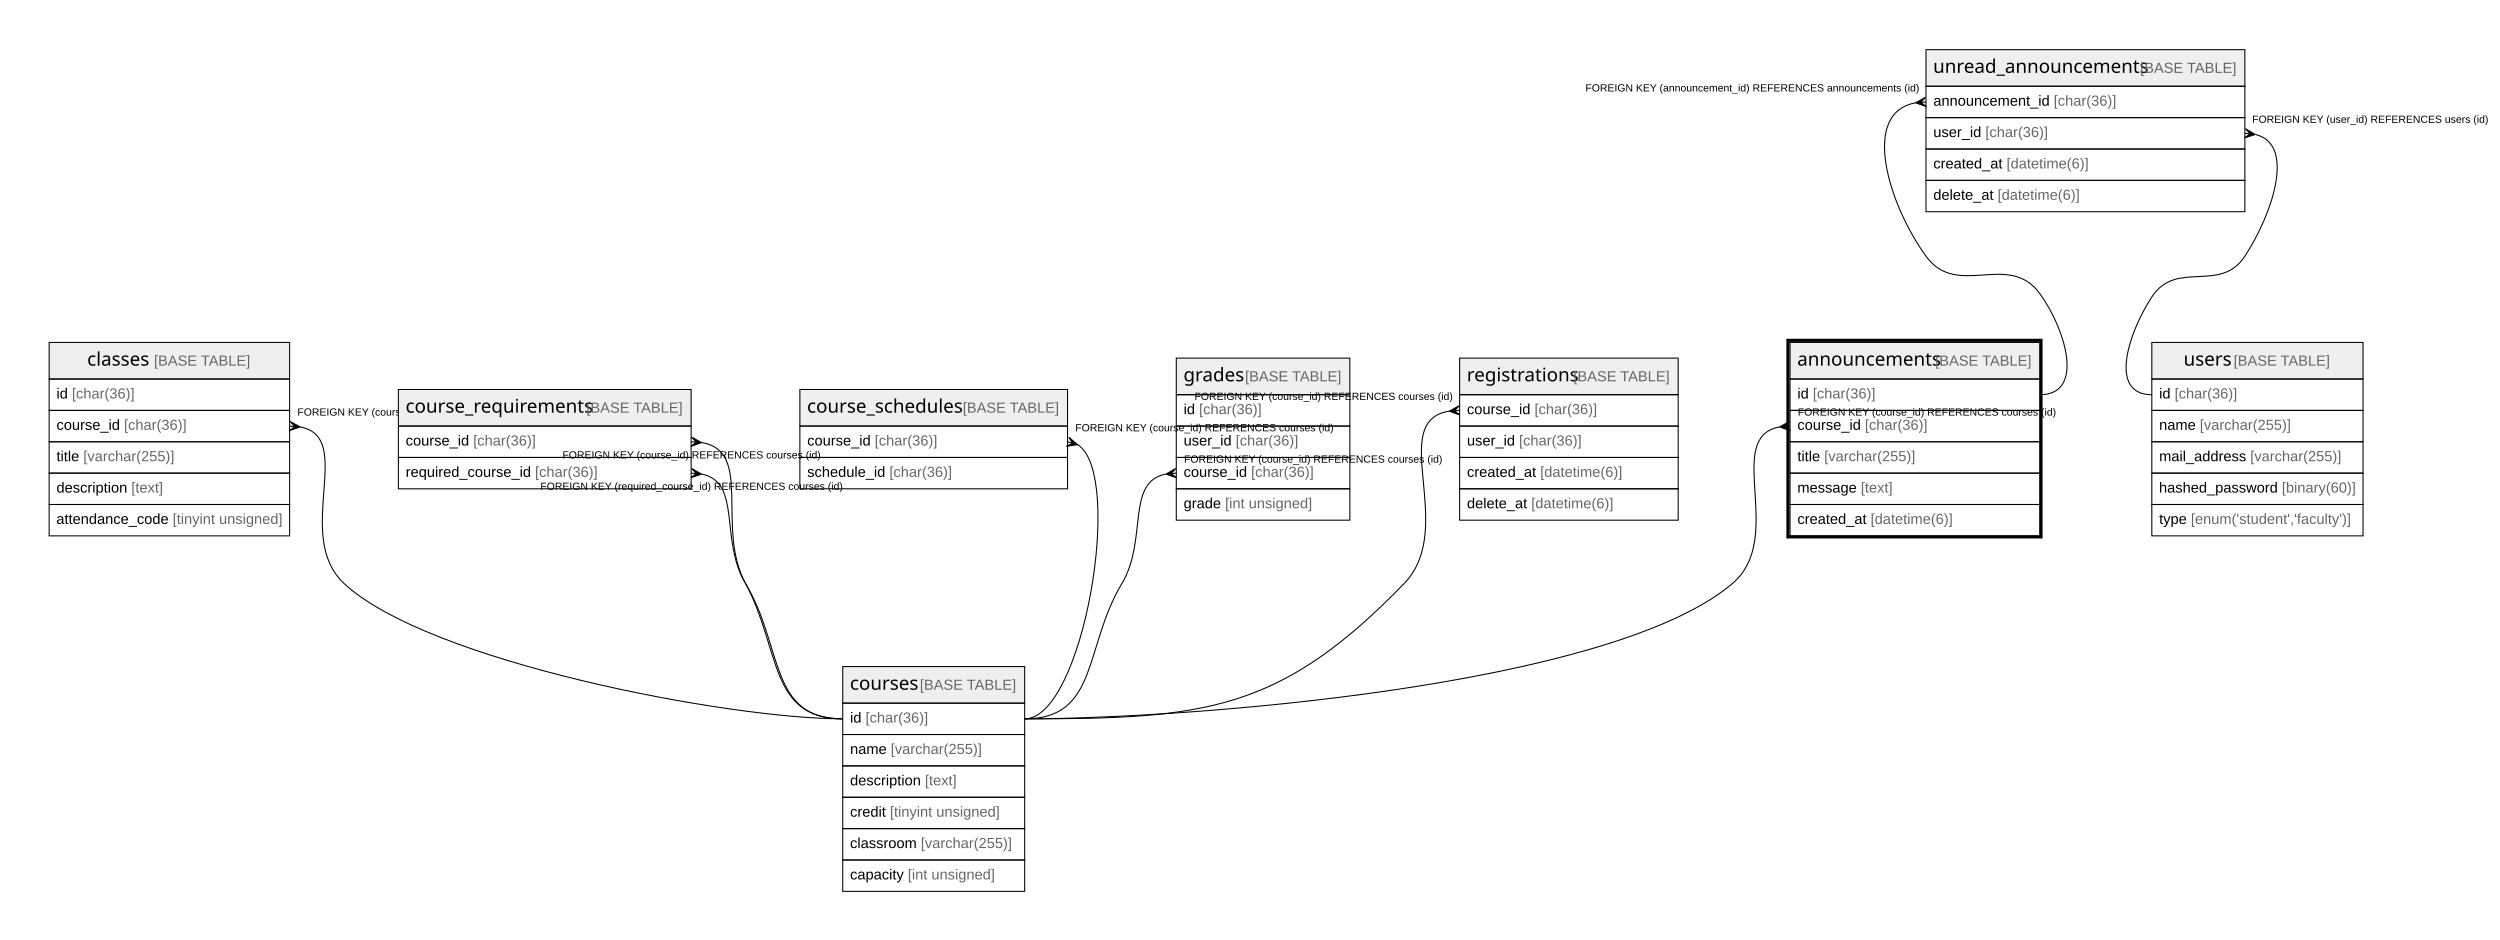
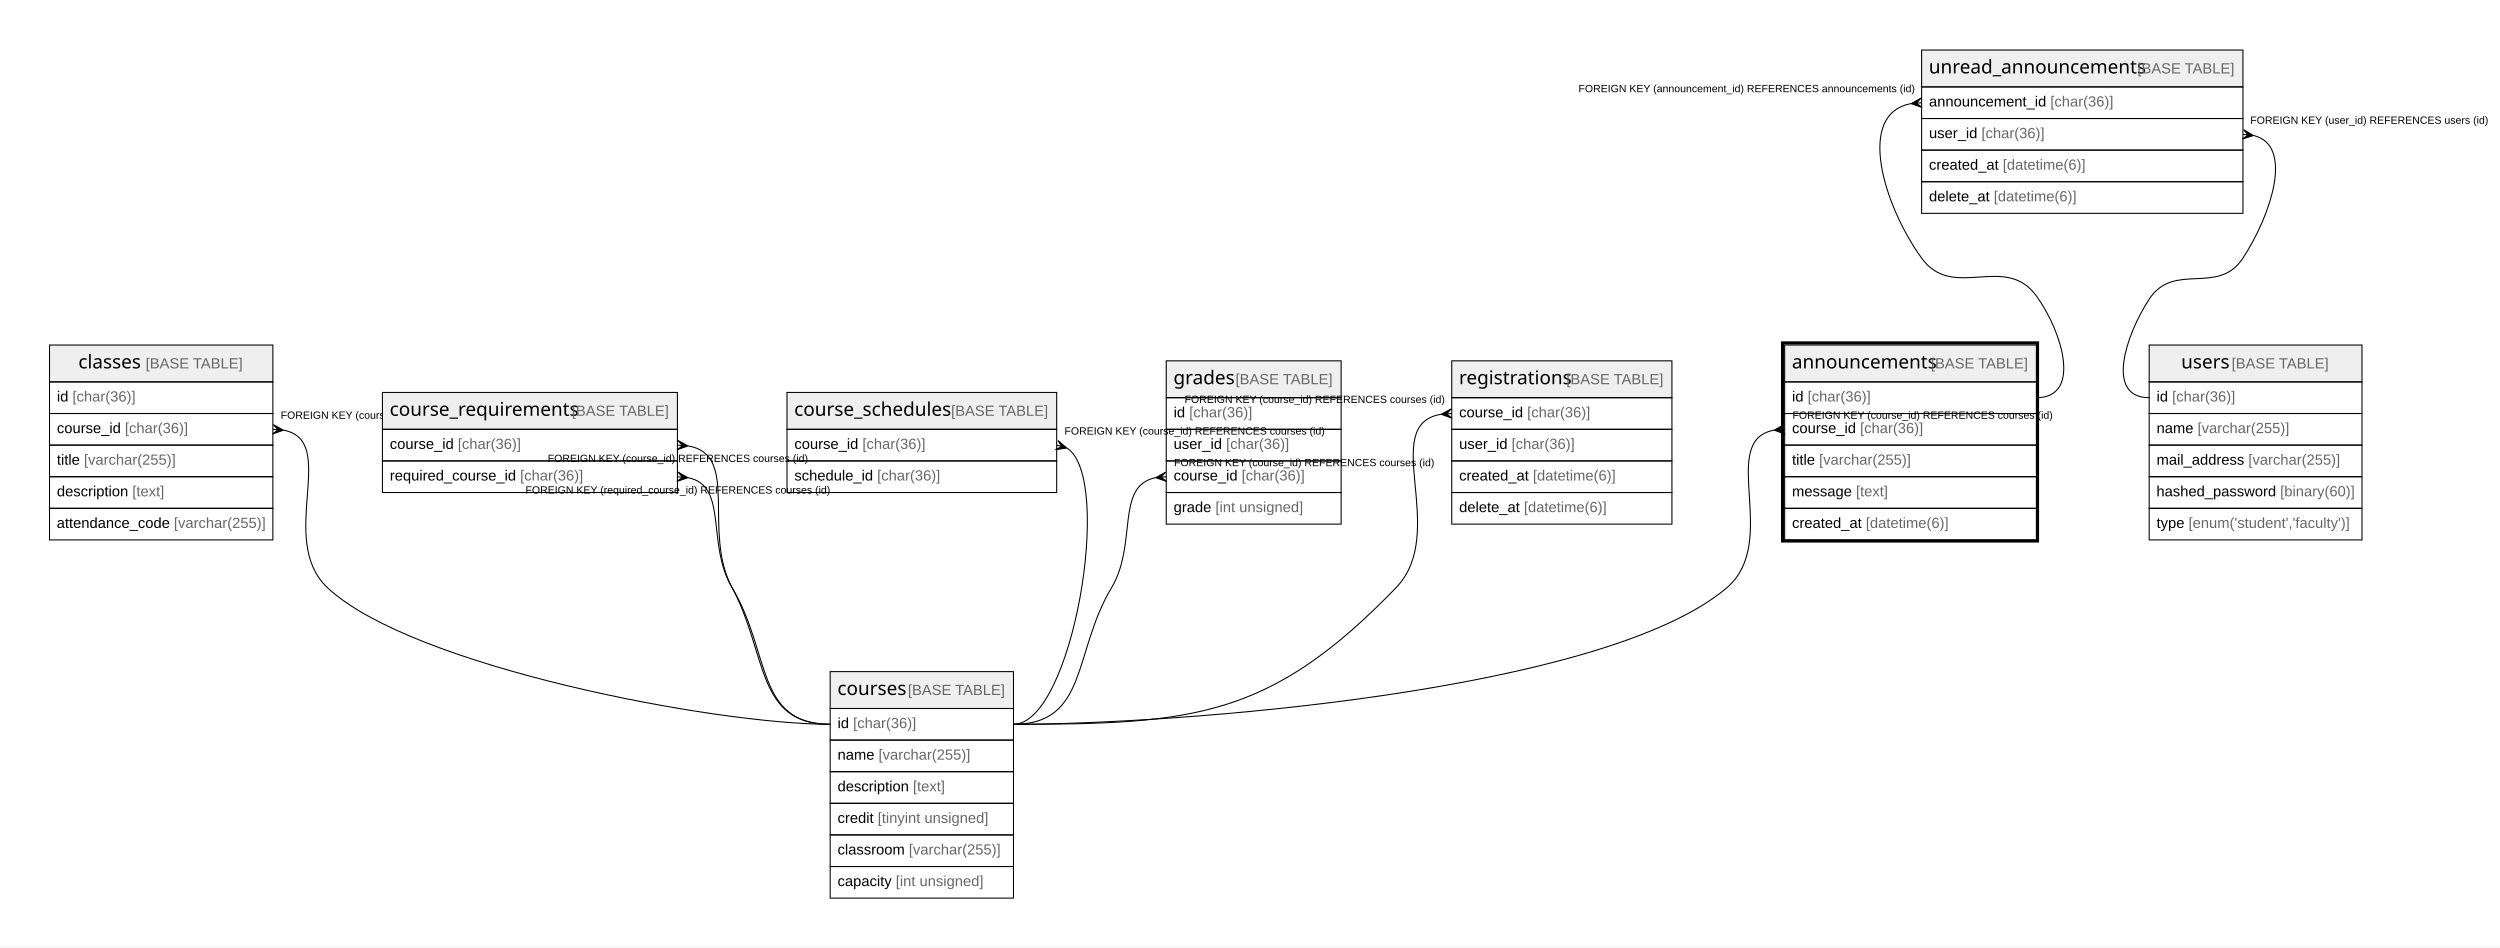
- <svg xmlns="http://www.w3.org/2000/svg" width="2391pt" height="899pt" viewBox="0.00 0.00 2391.00 899.00">
+ <svg xmlns="http://www.w3.org/2000/svg" width="2373pt" height="899pt" viewBox="0.00 0.00 2373.00 899.00">
  <g id="graph0" class="graph" transform="scale(1 1) rotate(0) translate(4 895)">
-     <polygon fill="#ffffff" stroke="transparent" points="-4,4 -4,-895 2387,-895 2387,4 -4,4" />
+     <polygon fill="#ffffff" stroke="transparent" points="-4,4 -4,-895 2369,-895 2369,4 -4,4" />
    <g id="node1" class="node">
-       <polygon fill="#efefef" stroke="transparent" points="1708,-532.5 1708,-567.5 1947,-567.5 1947,-532.5 1708,-532.5" />
-       <polygon fill="none" stroke="#000000" points="1708,-532.5 1708,-567.5 1947,-567.5 1947,-532.5 1708,-532.5" />
-       <text text-anchor="start" x="1714.848" y="-545.3" font-family="Arial Bold" font-size="18.00" fill="#000000">announcements</text>
-       <text text-anchor="start" x="1842.898" y="-545.3" font-family="Arial" font-size="14.00" fill="#000000"> </text>
-       <text text-anchor="start" x="1846.789" y="-545.3" font-family="Arial" font-size="14.00" fill="#666666">[BASE TABLE]</text>
-       <polygon fill="none" stroke="#000000" points="1708,-502.5 1708,-532.5 1947,-532.5 1947,-502.5 1708,-502.5" />
-       <text text-anchor="start" x="1715" y="-513.9" font-family="Arial" font-size="14.00" fill="#000000">id </text>
-       <text text-anchor="start" x="1729.78" y="-513.9" font-family="Arial" font-size="14.00" fill="#666666">[char(36)]</text>
-       <polygon fill="none" stroke="#000000" points="1708,-472.5 1708,-502.5 1947,-502.5 1947,-472.5 1708,-472.5" />
-       <text text-anchor="start" x="1715" y="-483.9" font-family="Arial" font-size="14.00" fill="#000000">course_id </text>
-       <text text-anchor="start" x="1779.571" y="-483.9" font-family="Arial" font-size="14.00" fill="#666666">[char(36)]</text>
-       <polygon fill="none" stroke="#000000" points="1708,-442.5 1708,-472.5 1947,-472.5 1947,-442.5 1708,-442.5" />
-       <text text-anchor="start" x="1715" y="-453.9" font-family="Arial" font-size="14.00" fill="#000000">title </text>
-       <text text-anchor="start" x="1740.668" y="-453.9" font-family="Arial" font-size="14.00" fill="#666666">[varchar(255)]</text>
-       <polygon fill="none" stroke="#000000" points="1708,-412.5 1708,-442.5 1947,-442.5 1947,-412.5 1708,-412.5" />
-       <text text-anchor="start" x="1715" y="-423.9" font-family="Arial" font-size="14.00" fill="#000000">message </text>
-       <text text-anchor="start" x="1775.682" y="-423.9" font-family="Arial" font-size="14.00" fill="#666666">[text]</text>
-       <polygon fill="none" stroke="#000000" points="1708,-382.5 1708,-412.5 1947,-412.5 1947,-382.5 1708,-382.5" />
-       <text text-anchor="start" x="1715" y="-393.9" font-family="Arial" font-size="14.00" fill="#000000">created_at </text>
-       <text text-anchor="start" x="1785.028" y="-393.9" font-family="Arial" font-size="14.00" fill="#666666">[datetime(6)]</text>
-       <polygon fill="none" stroke="#000000" stroke-width="3" points="1706,-381.5 1706,-569.5 1948,-569.5 1948,-381.5 1706,-381.5" />
+       <polygon fill="#efefef" stroke="transparent" points="1690,-532.5 1690,-567.5 1929,-567.5 1929,-532.5 1690,-532.5" />
+       <polygon fill="none" stroke="#000000" points="1690,-532.5 1690,-567.5 1929,-567.5 1929,-532.5 1690,-532.5" />
+       <text text-anchor="start" x="1696.848" y="-545.3" font-family="Arial Bold" font-size="18.00" fill="#000000">announcements</text>
+       <text text-anchor="start" x="1824.898" y="-545.3" font-family="Arial" font-size="14.00" fill="#000000"> </text>
+       <text text-anchor="start" x="1828.789" y="-545.3" font-family="Arial" font-size="14.00" fill="#666666">[BASE TABLE]</text>
+       <polygon fill="none" stroke="#000000" points="1690,-502.5 1690,-532.5 1929,-532.5 1929,-502.5 1690,-502.5" />
+       <text text-anchor="start" x="1697" y="-513.9" font-family="Arial" font-size="14.00" fill="#000000">id </text>
+       <text text-anchor="start" x="1711.78" y="-513.9" font-family="Arial" font-size="14.00" fill="#666666">[char(36)]</text>
+       <polygon fill="none" stroke="#000000" points="1690,-472.5 1690,-502.5 1929,-502.5 1929,-472.5 1690,-472.5" />
+       <text text-anchor="start" x="1697" y="-483.9" font-family="Arial" font-size="14.00" fill="#000000">course_id </text>
+       <text text-anchor="start" x="1761.571" y="-483.9" font-family="Arial" font-size="14.00" fill="#666666">[char(36)]</text>
+       <polygon fill="none" stroke="#000000" points="1690,-442.5 1690,-472.5 1929,-472.5 1929,-442.5 1690,-442.5" />
+       <text text-anchor="start" x="1697" y="-453.9" font-family="Arial" font-size="14.00" fill="#000000">title </text>
+       <text text-anchor="start" x="1722.668" y="-453.9" font-family="Arial" font-size="14.00" fill="#666666">[varchar(255)]</text>
+       <polygon fill="none" stroke="#000000" points="1690,-412.5 1690,-442.5 1929,-442.5 1929,-412.5 1690,-412.5" />
+       <text text-anchor="start" x="1697" y="-423.9" font-family="Arial" font-size="14.00" fill="#000000">message </text>
+       <text text-anchor="start" x="1757.682" y="-423.9" font-family="Arial" font-size="14.00" fill="#666666">[text]</text>
+       <polygon fill="none" stroke="#000000" points="1690,-382.5 1690,-412.5 1929,-412.5 1929,-382.5 1690,-382.5" />
+       <text text-anchor="start" x="1697" y="-393.9" font-family="Arial" font-size="14.00" fill="#000000">created_at </text>
+       <text text-anchor="start" x="1767.028" y="-393.9" font-family="Arial" font-size="14.00" fill="#666666">[datetime(6)]</text>
+       <polygon fill="none" stroke="#000000" stroke-width="3" points="1688,-381.5 1688,-569.5 1930,-569.5 1930,-381.5 1688,-381.5" />
    </g>
    <g id="node4" class="node">
-       <polygon fill="#efefef" stroke="transparent" points="802,-222.5 802,-257.5 976,-257.5 976,-222.5 802,-222.5" />
-       <polygon fill="none" stroke="#000000" points="802,-222.5 802,-257.5 976,-257.5 976,-222.5 802,-222.5" />
-       <text text-anchor="start" x="808.868" y="-235.3" font-family="Arial Bold" font-size="18.00" fill="#000000">courses</text>
-       <text text-anchor="start" x="871.879" y="-235.3" font-family="Arial" font-size="14.00" fill="#000000"> </text>
-       <text text-anchor="start" x="875.769" y="-235.3" font-family="Arial" font-size="14.00" fill="#666666">[BASE TABLE]</text>
-       <polygon fill="none" stroke="#000000" points="802,-192.5 802,-222.5 976,-222.5 976,-192.5 802,-192.5" />
-       <text text-anchor="start" x="809" y="-203.9" font-family="Arial" font-size="14.00" fill="#000000">id </text>
-       <text text-anchor="start" x="823.78" y="-203.9" font-family="Arial" font-size="14.00" fill="#666666">[char(36)]</text>
-       <polygon fill="none" stroke="#000000" points="802,-162.5 802,-192.5 976,-192.5 976,-162.5 802,-162.5" />
-       <text text-anchor="start" x="809" y="-173.9" font-family="Arial" font-size="14.00" fill="#000000">name </text>
-       <text text-anchor="start" x="847.899" y="-173.9" font-family="Arial" font-size="14.00" fill="#666666">[varchar(255)]</text>
-       <polygon fill="none" stroke="#000000" points="802,-132.5 802,-162.5 976,-162.5 976,-132.5 802,-132.5" />
-       <text text-anchor="start" x="809" y="-143.9" font-family="Arial" font-size="14.00" fill="#000000">description </text>
-       <text text-anchor="start" x="880.568" y="-143.9" font-family="Arial" font-size="14.00" fill="#666666">[text]</text>
-       <polygon fill="none" stroke="#000000" points="802,-102.5 802,-132.5 976,-132.5 976,-102.5 802,-102.5" />
-       <text text-anchor="start" x="809" y="-113.9" font-family="Arial" font-size="14.00" fill="#000000">credit </text>
-       <text text-anchor="start" x="847.114" y="-113.9" font-family="Arial" font-size="14.00" fill="#666666">[tinyint unsigned]</text>
-       <polygon fill="none" stroke="#000000" points="802,-72.5 802,-102.5 976,-102.5 976,-72.5 802,-72.5" />
-       <text text-anchor="start" x="809" y="-83.9" font-family="Arial" font-size="14.00" fill="#000000">classroom </text>
-       <text text-anchor="start" x="876.666" y="-83.9" font-family="Arial" font-size="14.00" fill="#666666">[varchar(255)]</text>
-       <polygon fill="none" stroke="#000000" points="802,-42.5 802,-72.5 976,-72.5 976,-42.5 802,-42.5" />
-       <text text-anchor="start" x="809" y="-53.9" font-family="Arial" font-size="14.00" fill="#000000">capacity </text>
-       <text text-anchor="start" x="864.236" y="-53.9" font-family="Arial" font-size="14.00" fill="#666666">[int unsigned]</text>
+       <polygon fill="#efefef" stroke="transparent" points="784,-222.5 784,-257.5 958,-257.5 958,-222.5 784,-222.5" />
+       <polygon fill="none" stroke="#000000" points="784,-222.5 784,-257.5 958,-257.5 958,-222.5 784,-222.5" />
+       <text text-anchor="start" x="790.868" y="-235.3" font-family="Arial Bold" font-size="18.00" fill="#000000">courses</text>
+       <text text-anchor="start" x="853.879" y="-235.3" font-family="Arial" font-size="14.00" fill="#000000"> </text>
+       <text text-anchor="start" x="857.769" y="-235.3" font-family="Arial" font-size="14.00" fill="#666666">[BASE TABLE]</text>
+       <polygon fill="none" stroke="#000000" points="784,-192.5 784,-222.5 958,-222.5 958,-192.5 784,-192.5" />
+       <text text-anchor="start" x="791" y="-203.9" font-family="Arial" font-size="14.00" fill="#000000">id </text>
+       <text text-anchor="start" x="805.78" y="-203.9" font-family="Arial" font-size="14.00" fill="#666666">[char(36)]</text>
+       <polygon fill="none" stroke="#000000" points="784,-162.5 784,-192.5 958,-192.5 958,-162.5 784,-162.5" />
+       <text text-anchor="start" x="791" y="-173.9" font-family="Arial" font-size="14.00" fill="#000000">name </text>
+       <text text-anchor="start" x="829.899" y="-173.9" font-family="Arial" font-size="14.00" fill="#666666">[varchar(255)]</text>
+       <polygon fill="none" stroke="#000000" points="784,-132.5 784,-162.5 958,-162.5 958,-132.5 784,-132.5" />
+       <text text-anchor="start" x="791" y="-143.9" font-family="Arial" font-size="14.00" fill="#000000">description </text>
+       <text text-anchor="start" x="862.568" y="-143.9" font-family="Arial" font-size="14.00" fill="#666666">[text]</text>
+       <polygon fill="none" stroke="#000000" points="784,-102.5 784,-132.5 958,-132.5 958,-102.5 784,-102.5" />
+       <text text-anchor="start" x="791" y="-113.9" font-family="Arial" font-size="14.00" fill="#000000">credit </text>
+       <text text-anchor="start" x="829.114" y="-113.9" font-family="Arial" font-size="14.00" fill="#666666">[tinyint unsigned]</text>
+       <polygon fill="none" stroke="#000000" points="784,-72.5 784,-102.5 958,-102.5 958,-72.5 784,-72.5" />
+       <text text-anchor="start" x="791" y="-83.9" font-family="Arial" font-size="14.00" fill="#000000">classroom </text>
+       <text text-anchor="start" x="858.666" y="-83.9" font-family="Arial" font-size="14.00" fill="#666666">[varchar(255)]</text>
+       <polygon fill="none" stroke="#000000" points="784,-42.5 784,-72.5 958,-72.5 958,-42.5 784,-42.5" />
+       <text text-anchor="start" x="791" y="-53.9" font-family="Arial" font-size="14.00" fill="#000000">capacity </text>
+       <text text-anchor="start" x="846.236" y="-53.9" font-family="Arial" font-size="14.00" fill="#666666">[int unsigned]</text>
    </g>
    <g id="edge3" class="edge">
-       <path fill="none" stroke="#000000" d="M1697.876,-486.653C1643.87,-476.655 1704.391,-380.702 1653,-337 1536.314,-237.773 1129.172,-207.5 976,-207.5" />
-       <polygon fill="#000000" stroke="#000000" points="1698.035,-486.666 1707.625,-491.984 1703.017,-487.083 1708,-487.5 1708,-487.5 1708,-487.5 1703.017,-487.083 1708.375,-483.016 1698.035,-486.666 1698.035,-486.666" />
-       <text text-anchor="start" x="1715.386" y="-497.5" font-family="Arial" font-size="10.00" fill="#000000">FOREIGN KEY (course_id) REFERENCES courses (id)</text>
+       <path fill="none" stroke="#000000" d="M1679.876,-486.653C1625.87,-476.655 1686.391,-380.702 1635,-337 1518.314,-237.773 1111.172,-207.5 958,-207.5" />
+       <polygon fill="#000000" stroke="#000000" points="1680.035,-486.666 1689.625,-491.984 1685.017,-487.083 1690,-487.5 1690,-487.5 1690,-487.5 1685.017,-487.083 1690.375,-483.016 1680.035,-486.666 1680.035,-486.666" />
+       <text text-anchor="start" x="1697.386" y="-497.5" font-family="Arial" font-size="10.00" fill="#000000">FOREIGN KEY (course_id) REFERENCES courses (id)</text>
    </g>
    <g id="node2" class="node">
-       <polygon fill="#efefef" stroke="transparent" points="1838,-812.5 1838,-847.5 2143,-847.5 2143,-812.5 1838,-812.5" />
-       <polygon fill="none" stroke="#000000" points="1838,-812.5 1838,-847.5 2143,-847.5 2143,-812.5 1838,-812.5" />
-       <text text-anchor="start" x="1844.833" y="-825.3" font-family="Arial Bold" font-size="18.00" fill="#000000">unread_announcements</text>
-       <text text-anchor="start" x="2038.913" y="-825.3" font-family="Arial" font-size="14.00" fill="#000000"> </text>
-       <text text-anchor="start" x="2042.803" y="-825.3" font-family="Arial" font-size="14.00" fill="#666666">[BASE TABLE]</text>
-       <polygon fill="none" stroke="#000000" points="1838,-782.5 1838,-812.5 2143,-812.5 2143,-782.5 1838,-782.5" />
-       <text text-anchor="start" x="1845" y="-793.9" font-family="Arial" font-size="14.00" fill="#000000">announcement_id </text>
-       <text text-anchor="start" x="1960.157" y="-793.9" font-family="Arial" font-size="14.00" fill="#666666">[char(36)]</text>
-       <polygon fill="none" stroke="#000000" points="1838,-752.5 1838,-782.5 2143,-782.5 2143,-752.5 1838,-752.5" />
-       <text text-anchor="start" x="1845" y="-763.9" font-family="Arial" font-size="14.00" fill="#000000">user_id </text>
-       <text text-anchor="start" x="1894.788" y="-763.9" font-family="Arial" font-size="14.00" fill="#666666">[char(36)]</text>
-       <polygon fill="none" stroke="#000000" points="1838,-722.5 1838,-752.5 2143,-752.5 2143,-722.5 1838,-722.5" />
-       <text text-anchor="start" x="1845" y="-733.9" font-family="Arial" font-size="14.00" fill="#000000">created_at </text>
-       <text text-anchor="start" x="1915.028" y="-733.9" font-family="Arial" font-size="14.00" fill="#666666">[datetime(6)]</text>
-       <polygon fill="none" stroke="#000000" points="1838,-692.5 1838,-722.5 2143,-722.5 2143,-692.5 1838,-692.5" />
-       <text text-anchor="start" x="1845" y="-703.9" font-family="Arial" font-size="14.00" fill="#000000">delete_at </text>
-       <text text-anchor="start" x="1906.474" y="-703.9" font-family="Arial" font-size="14.00" fill="#666666">[datetime(6)]</text>
+       <polygon fill="#efefef" stroke="transparent" points="1820,-812.5 1820,-847.5 2125,-847.5 2125,-812.5 1820,-812.5" />
+       <polygon fill="none" stroke="#000000" points="1820,-812.5 1820,-847.5 2125,-847.5 2125,-812.5 1820,-812.5" />
+       <text text-anchor="start" x="1826.833" y="-825.3" font-family="Arial Bold" font-size="18.00" fill="#000000">unread_announcements</text>
+       <text text-anchor="start" x="2020.913" y="-825.3" font-family="Arial" font-size="14.00" fill="#000000"> </text>
+       <text text-anchor="start" x="2024.803" y="-825.3" font-family="Arial" font-size="14.00" fill="#666666">[BASE TABLE]</text>
+       <polygon fill="none" stroke="#000000" points="1820,-782.5 1820,-812.5 2125,-812.5 2125,-782.5 1820,-782.5" />
+       <text text-anchor="start" x="1827" y="-793.9" font-family="Arial" font-size="14.00" fill="#000000">announcement_id </text>
+       <text text-anchor="start" x="1942.157" y="-793.9" font-family="Arial" font-size="14.00" fill="#666666">[char(36)]</text>
+       <polygon fill="none" stroke="#000000" points="1820,-752.5 1820,-782.5 2125,-782.5 2125,-752.5 1820,-752.5" />
+       <text text-anchor="start" x="1827" y="-763.9" font-family="Arial" font-size="14.00" fill="#000000">user_id </text>
+       <text text-anchor="start" x="1876.788" y="-763.9" font-family="Arial" font-size="14.00" fill="#666666">[char(36)]</text>
+       <polygon fill="none" stroke="#000000" points="1820,-722.5 1820,-752.5 2125,-752.5 2125,-722.5 1820,-722.5" />
+       <text text-anchor="start" x="1827" y="-733.9" font-family="Arial" font-size="14.00" fill="#000000">created_at </text>
+       <text text-anchor="start" x="1897.028" y="-733.9" font-family="Arial" font-size="14.00" fill="#666666">[datetime(6)]</text>
+       <polygon fill="none" stroke="#000000" points="1820,-692.5 1820,-722.5 2125,-722.5 2125,-692.5 1820,-692.5" />
+       <text text-anchor="start" x="1827" y="-703.9" font-family="Arial" font-size="14.00" fill="#000000">delete_at </text>
+       <text text-anchor="start" x="1888.474" y="-703.9" font-family="Arial" font-size="14.00" fill="#666666">[datetime(6)]</text>
    </g>
    <g id="edge1" class="edge">
-       <path fill="none" stroke="#000000" d="M1827.738,-796.616C1775.556,-786.942 1801.771,-700.119 1838,-650 1867.888,-608.653 1917.112,-655.347 1947,-614 1972.126,-579.241 1989.889,-517.5 1947,-517.5" />
-       <polygon fill="#000000" stroke="#000000" points="1828.037,-796.642 1837.614,-801.983 1833.018,-797.071 1838,-797.5 1838,-797.5 1838,-797.5 1833.018,-797.071 1838.386,-793.017 1828.037,-796.642 1828.037,-796.642" />
-       <text text-anchor="start" x="1512.253" y="-807.5" font-family="Arial" font-size="10.00" fill="#000000">FOREIGN KEY (announcement_id) REFERENCES announcements (id)</text>
+       <path fill="none" stroke="#000000" d="M1809.738,-796.616C1757.556,-786.942 1783.771,-700.119 1820,-650 1849.888,-608.653 1899.112,-655.347 1929,-614 1954.126,-579.241 1971.889,-517.5 1929,-517.5" />
+       <polygon fill="#000000" stroke="#000000" points="1810.037,-796.642 1819.614,-801.983 1815.018,-797.071 1820,-797.5 1820,-797.5 1820,-797.5 1815.018,-797.071 1820.386,-793.017 1810.037,-796.642 1810.037,-796.642" />
+       <text text-anchor="start" x="1494.253" y="-807.5" font-family="Arial" font-size="10.00" fill="#000000">FOREIGN KEY (announcement_id) REFERENCES announcements (id)</text>
    </g>
    <g id="node3" class="node">
-       <polygon fill="#efefef" stroke="transparent" points="2054,-532.5 2054,-567.5 2256,-567.5 2256,-532.5 2054,-532.5" />
-       <polygon fill="none" stroke="#000000" points="2054,-532.5 2054,-567.5 2256,-567.5 2256,-532.5 2054,-532.5" />
-       <text text-anchor="start" x="2084.371" y="-545.3" font-family="Arial Bold" font-size="18.00" fill="#000000">users</text>
-       <text text-anchor="start" x="2128.375" y="-545.3" font-family="Arial" font-size="14.00" fill="#000000"> </text>
-       <text text-anchor="start" x="2132.266" y="-545.3" font-family="Arial" font-size="14.00" fill="#666666">[BASE TABLE]</text>
-       <polygon fill="none" stroke="#000000" points="2054,-502.5 2054,-532.5 2256,-532.5 2256,-502.5 2054,-502.5" />
-       <text text-anchor="start" x="2061" y="-513.9" font-family="Arial" font-size="14.00" fill="#000000">id </text>
-       <text text-anchor="start" x="2075.78" y="-513.9" font-family="Arial" font-size="14.00" fill="#666666">[char(36)]</text>
-       <polygon fill="none" stroke="#000000" points="2054,-472.5 2054,-502.5 2256,-502.5 2256,-472.5 2054,-472.5" />
-       <text text-anchor="start" x="2061" y="-483.9" font-family="Arial" font-size="14.00" fill="#000000">name </text>
-       <text text-anchor="start" x="2099.899" y="-483.9" font-family="Arial" font-size="14.00" fill="#666666">[varchar(255)]</text>
-       <polygon fill="none" stroke="#000000" points="2054,-442.5 2054,-472.5 2256,-472.5 2256,-442.5 2054,-442.5" />
-       <text text-anchor="start" x="2061" y="-453.9" font-family="Arial" font-size="14.00" fill="#000000">mail_address </text>
-       <text text-anchor="start" x="2148.121" y="-453.9" font-family="Arial" font-size="14.00" fill="#666666">[varchar(255)]</text>
-       <polygon fill="none" stroke="#000000" points="2054,-412.5 2054,-442.5 2256,-442.5 2256,-412.5 2054,-412.5" />
-       <text text-anchor="start" x="2060.867" y="-423.9" font-family="Arial" font-size="14.00" fill="#000000">hashed_password </text>
-       <text text-anchor="start" x="2178.351" y="-423.9" font-family="Arial" font-size="14.00" fill="#666666">[binary(60)]</text>
-       <polygon fill="none" stroke="#000000" points="2054,-382.5 2054,-412.5 2256,-412.5 2256,-382.5 2054,-382.5" />
-       <text text-anchor="start" x="2061" y="-393.9" font-family="Arial" font-size="14.00" fill="#000000">type </text>
-       <text text-anchor="start" x="2091.346" y="-393.9" font-family="Arial" font-size="14.00" fill="#666666">[enum('student','faculty')]</text>
+       <polygon fill="#efefef" stroke="transparent" points="2036,-532.5 2036,-567.5 2238,-567.5 2238,-532.5 2036,-532.5" />
+       <polygon fill="none" stroke="#000000" points="2036,-532.5 2036,-567.5 2238,-567.5 2238,-532.5 2036,-532.5" />
+       <text text-anchor="start" x="2066.371" y="-545.3" font-family="Arial Bold" font-size="18.00" fill="#000000">users</text>
+       <text text-anchor="start" x="2110.375" y="-545.3" font-family="Arial" font-size="14.00" fill="#000000"> </text>
+       <text text-anchor="start" x="2114.266" y="-545.3" font-family="Arial" font-size="14.00" fill="#666666">[BASE TABLE]</text>
+       <polygon fill="none" stroke="#000000" points="2036,-502.5 2036,-532.5 2238,-532.5 2238,-502.5 2036,-502.5" />
+       <text text-anchor="start" x="2043" y="-513.9" font-family="Arial" font-size="14.00" fill="#000000">id </text>
+       <text text-anchor="start" x="2057.78" y="-513.9" font-family="Arial" font-size="14.00" fill="#666666">[char(36)]</text>
+       <polygon fill="none" stroke="#000000" points="2036,-472.5 2036,-502.5 2238,-502.5 2238,-472.5 2036,-472.5" />
+       <text text-anchor="start" x="2043" y="-483.9" font-family="Arial" font-size="14.00" fill="#000000">name </text>
+       <text text-anchor="start" x="2081.899" y="-483.9" font-family="Arial" font-size="14.00" fill="#666666">[varchar(255)]</text>
+       <polygon fill="none" stroke="#000000" points="2036,-442.5 2036,-472.5 2238,-472.5 2238,-442.5 2036,-442.5" />
+       <text text-anchor="start" x="2043" y="-453.9" font-family="Arial" font-size="14.00" fill="#000000">mail_address </text>
+       <text text-anchor="start" x="2130.121" y="-453.9" font-family="Arial" font-size="14.00" fill="#666666">[varchar(255)]</text>
+       <polygon fill="none" stroke="#000000" points="2036,-412.5 2036,-442.5 2238,-442.5 2238,-412.5 2036,-412.5" />
+       <text text-anchor="start" x="2042.867" y="-423.9" font-family="Arial" font-size="14.00" fill="#000000">hashed_password </text>
+       <text text-anchor="start" x="2160.351" y="-423.9" font-family="Arial" font-size="14.00" fill="#666666">[binary(60)]</text>
+       <polygon fill="none" stroke="#000000" points="2036,-382.5 2036,-412.5 2238,-412.5 2238,-382.5 2036,-382.5" />
+       <text text-anchor="start" x="2043" y="-393.9" font-family="Arial" font-size="14.00" fill="#000000">type </text>
+       <text text-anchor="start" x="2073.346" y="-393.9" font-family="Arial" font-size="14.00" fill="#666666">[enum('student','faculty')]</text>
    </g>
    <g id="edge2" class="edge">
-       <path fill="none" stroke="#000000" d="M2153.403,-766.323C2191.684,-756.713 2169.45,-690.469 2143,-650 2119.372,-613.85 2077.628,-647.15 2054,-611 2031.265,-576.215 2012.444,-517.5 2054,-517.5" />
-       <polygon fill="#000000" stroke="#000000" points="2152.937,-766.376 2142.494,-763.029 2147.968,-766.938 2143,-767.5 2143,-767.5 2143,-767.5 2147.968,-766.938 2143.506,-771.971 2152.937,-766.376 2152.937,-766.376" />
-       <text text-anchor="start" x="2149.945" y="-777.5" font-family="Arial" font-size="10.00" fill="#000000">FOREIGN KEY (user_id) REFERENCES users (id)</text>
+       <path fill="none" stroke="#000000" d="M2135.403,-766.323C2173.684,-756.713 2151.45,-690.469 2125,-650 2101.372,-613.85 2059.628,-647.15 2036,-611 2013.265,-576.215 1994.444,-517.5 2036,-517.5" />
+       <polygon fill="#000000" stroke="#000000" points="2134.937,-766.376 2124.494,-763.029 2129.968,-766.938 2125,-767.5 2125,-767.5 2125,-767.5 2129.968,-766.938 2125.506,-771.971 2134.937,-766.376 2134.937,-766.376" />
+       <text text-anchor="start" x="2131.945" y="-777.5" font-family="Arial" font-size="10.00" fill="#000000">FOREIGN KEY (user_id) REFERENCES users (id)</text>
    </g>
    <g id="node5" class="node">
-       <polygon fill="#efefef" stroke="transparent" points="43,-532.5 43,-567.5 273,-567.5 273,-532.5 43,-532.5" />
-       <polygon fill="none" stroke="#000000" points="43,-532.5 43,-567.5 273,-567.5 273,-532.5 43,-532.5" />
-       <text text-anchor="start" x="79.37" y="-545.3" font-family="Arial Bold" font-size="18.00" fill="#000000">classes</text>
-       <text text-anchor="start" x="139.376" y="-545.3" font-family="Arial" font-size="14.00" fill="#000000"> </text>
-       <text text-anchor="start" x="143.267" y="-545.3" font-family="Arial" font-size="14.00" fill="#666666">[BASE TABLE]</text>
-       <polygon fill="none" stroke="#000000" points="43,-502.5 43,-532.5 273,-532.5 273,-502.5 43,-502.5" />
+       <polygon fill="#efefef" stroke="transparent" points="43,-532.5 43,-567.5 255,-567.5 255,-532.5 43,-532.5" />
+       <polygon fill="none" stroke="#000000" points="43,-532.5 43,-567.5 255,-567.5 255,-532.5 43,-532.5" />
+       <text text-anchor="start" x="70.37" y="-545.3" font-family="Arial Bold" font-size="18.00" fill="#000000">classes</text>
+       <text text-anchor="start" x="130.376" y="-545.3" font-family="Arial" font-size="14.00" fill="#000000"> </text>
+       <text text-anchor="start" x="134.267" y="-545.3" font-family="Arial" font-size="14.00" fill="#666666">[BASE TABLE]</text>
+       <polygon fill="none" stroke="#000000" points="43,-502.5 43,-532.5 255,-532.5 255,-502.5 43,-502.5" />
      <text text-anchor="start" x="50" y="-513.9" font-family="Arial" font-size="14.00" fill="#000000">id </text>
      <text text-anchor="start" x="64.78" y="-513.9" font-family="Arial" font-size="14.00" fill="#666666">[char(36)]</text>
-       <polygon fill="none" stroke="#000000" points="43,-472.5 43,-502.5 273,-502.5 273,-472.5 43,-472.5" />
+       <polygon fill="none" stroke="#000000" points="43,-472.5 43,-502.5 255,-502.5 255,-472.5 43,-472.5" />
      <text text-anchor="start" x="50" y="-483.9" font-family="Arial" font-size="14.00" fill="#000000">course_id </text>
      <text text-anchor="start" x="114.571" y="-483.9" font-family="Arial" font-size="14.00" fill="#666666">[char(36)]</text>
-       <polygon fill="none" stroke="#000000" points="43,-442.5 43,-472.5 273,-472.5 273,-442.5 43,-442.5" />
+       <polygon fill="none" stroke="#000000" points="43,-442.5 43,-472.5 255,-472.5 255,-442.5 43,-442.5" />
      <text text-anchor="start" x="50" y="-453.9" font-family="Arial" font-size="14.00" fill="#000000">title </text>
      <text text-anchor="start" x="75.668" y="-453.9" font-family="Arial" font-size="14.00" fill="#666666">[varchar(255)]</text>
-       <polygon fill="none" stroke="#000000" points="43,-412.5 43,-442.5 273,-442.5 273,-412.5 43,-412.5" />
+       <polygon fill="none" stroke="#000000" points="43,-412.5 43,-442.5 255,-442.5 255,-412.5 43,-412.5" />
      <text text-anchor="start" x="50" y="-423.9" font-family="Arial" font-size="14.00" fill="#000000">description </text>
      <text text-anchor="start" x="121.568" y="-423.9" font-family="Arial" font-size="14.00" fill="#666666">[text]</text>
-       <polygon fill="none" stroke="#000000" points="43,-382.5 43,-412.5 273,-412.5 273,-382.5 43,-382.5" />
-       <text text-anchor="start" x="49.843" y="-393.9" font-family="Arial" font-size="14.00" fill="#000000">attendance_code </text>
-       <text text-anchor="start" x="161.123" y="-393.9" font-family="Arial" font-size="14.00" fill="#666666">[tinyint unsigned]</text>
+       <polygon fill="none" stroke="#000000" points="43,-382.5 43,-412.5 255,-412.5 255,-382.5 43,-382.5" />
+       <text text-anchor="start" x="49.8" y="-393.9" font-family="Arial" font-size="14.00" fill="#000000">attendance_code </text>
+       <text text-anchor="start" x="161.081" y="-393.9" font-family="Arial" font-size="14.00" fill="#666666">[varchar(255)]</text>
    </g>
    <g id="edge4" class="edge">
-       <path fill="none" stroke="#000000" d="M283.056,-486.67C336.676,-476.873 276.023,-382.774 325,-337 405.246,-262.002 692.163,-207.5 802,-207.5" />
-       <polygon fill="#000000" stroke="#000000" points="282.966,-486.678 272.63,-483.015 277.983,-487.089 273,-487.5 273,-487.5 273,-487.5 277.983,-487.089 273.37,-491.985 282.966,-486.678 282.966,-486.678" />
-       <text text-anchor="start" x="280.386" y="-497.5" font-family="Arial" font-size="10.00" fill="#000000">FOREIGN KEY (course_id) REFERENCES courses (id)</text>
+       <path fill="none" stroke="#000000" d="M265.056,-486.67C318.676,-476.873 258.023,-382.774 307,-337 387.246,-262.002 674.163,-207.5 784,-207.5" />
+       <polygon fill="#000000" stroke="#000000" points="264.966,-486.678 254.63,-483.015 259.983,-487.089 255,-487.5 255,-487.5 255,-487.5 259.983,-487.089 255.37,-491.985 264.966,-486.678 264.966,-486.678" />
+       <text text-anchor="start" x="262.386" y="-497.5" font-family="Arial" font-size="10.00" fill="#000000">FOREIGN KEY (course_id) REFERENCES courses (id)</text>
    </g>
    <g id="node6" class="node">
-       <polygon fill="#efefef" stroke="transparent" points="377,-487.5 377,-522.5 657,-522.5 657,-487.5 377,-487.5" />
-       <polygon fill="none" stroke="#000000" points="377,-487.5 377,-522.5 657,-522.5 657,-487.5 377,-487.5" />
-       <text text-anchor="start" x="383.86" y="-500.3" font-family="Arial Bold" font-size="18.00" fill="#000000">course_requirements</text>
-       <text text-anchor="start" x="552.887" y="-500.3" font-family="Arial" font-size="14.00" fill="#000000"> </text>
-       <text text-anchor="start" x="556.777" y="-500.3" font-family="Arial" font-size="14.00" fill="#666666">[BASE TABLE]</text>
-       <polygon fill="none" stroke="#000000" points="377,-457.5 377,-487.5 657,-487.5 657,-457.5 377,-457.5" />
-       <text text-anchor="start" x="384" y="-468.9" font-family="Arial" font-size="14.00" fill="#000000">course_id </text>
-       <text text-anchor="start" x="448.571" y="-468.9" font-family="Arial" font-size="14.00" fill="#666666">[char(36)]</text>
-       <polygon fill="none" stroke="#000000" points="377,-427.5 377,-457.5 657,-457.5 657,-427.5 377,-427.5" />
-       <text text-anchor="start" x="384" y="-438.9" font-family="Arial" font-size="14.00" fill="#000000">required_course_id </text>
-       <text text-anchor="start" x="507.694" y="-438.9" font-family="Arial" font-size="14.00" fill="#666666">[char(36)]</text>
+       <polygon fill="#efefef" stroke="transparent" points="359,-487.5 359,-522.5 639,-522.5 639,-487.5 359,-487.5" />
+       <polygon fill="none" stroke="#000000" points="359,-487.5 359,-522.5 639,-522.5 639,-487.5 359,-487.5" />
+       <text text-anchor="start" x="365.86" y="-500.3" font-family="Arial Bold" font-size="18.00" fill="#000000">course_requirements</text>
+       <text text-anchor="start" x="534.887" y="-500.3" font-family="Arial" font-size="14.00" fill="#000000"> </text>
+       <text text-anchor="start" x="538.777" y="-500.3" font-family="Arial" font-size="14.00" fill="#666666">[BASE TABLE]</text>
+       <polygon fill="none" stroke="#000000" points="359,-457.5 359,-487.5 639,-487.5 639,-457.5 359,-457.5" />
+       <text text-anchor="start" x="366" y="-468.9" font-family="Arial" font-size="14.00" fill="#000000">course_id </text>
+       <text text-anchor="start" x="430.571" y="-468.9" font-family="Arial" font-size="14.00" fill="#666666">[char(36)]</text>
+       <polygon fill="none" stroke="#000000" points="359,-427.5 359,-457.5 639,-457.5 639,-427.5 359,-427.5" />
+       <text text-anchor="start" x="366" y="-438.9" font-family="Arial" font-size="14.00" fill="#000000">required_course_id </text>
+       <text text-anchor="start" x="489.694" y="-438.9" font-family="Arial" font-size="14.00" fill="#666666">[char(36)]</text>
    </g>
    <g id="edge5" class="edge">
-       <path fill="none" stroke="#000000" d="M667.267,-471.709C716.704,-463.35 680.174,-390.447 709,-337 742.637,-274.633 731.14,-207.5 802,-207.5" />
-       <polygon fill="#000000" stroke="#000000" points="666.971,-471.732 656.654,-468.013 661.985,-472.116 657,-472.5 657,-472.5 657,-472.5 661.985,-472.116 657.346,-476.987 666.971,-471.732 666.971,-471.732" />
-       <text text-anchor="start" x="533.886" y="-456.5" font-family="Arial" font-size="10.00" fill="#000000">FOREIGN KEY (course_id) REFERENCES courses (id)</text>
+       <path fill="none" stroke="#000000" d="M649.267,-471.709C698.704,-463.35 662.174,-390.447 691,-337 724.637,-274.633 713.14,-207.5 784,-207.5" />
+       <polygon fill="#000000" stroke="#000000" points="648.971,-471.732 638.654,-468.013 643.985,-472.116 639,-472.5 639,-472.5 639,-472.5 643.985,-472.116 639.346,-476.987 648.971,-471.732 648.971,-471.732" />
+       <text text-anchor="start" x="515.886" y="-456.5" font-family="Arial" font-size="10.00" fill="#000000">FOREIGN KEY (course_id) REFERENCES courses (id)</text>
    </g>
    <g id="edge6" class="edge">
-       <path fill="none" stroke="#000000" d="M667.381,-441.529C705.54,-433.581 684.103,-378.5 709,-337 745.454,-276.237 731.14,-207.5 802,-207.5" />
-       <polygon fill="#000000" stroke="#000000" points="666.957,-441.568 656.581,-438.02 661.978,-442.034 657,-442.5 657,-442.5 657,-442.5 661.978,-442.034 657.419,-446.98 666.957,-441.568 666.957,-441.568" />
-       <text text-anchor="start" x="512.77" y="-426.5" font-family="Arial" font-size="10.00" fill="#000000">FOREIGN KEY (required_course_id) REFERENCES courses (id)</text>
+       <path fill="none" stroke="#000000" d="M649.381,-441.529C687.54,-433.581 666.103,-378.5 691,-337 727.454,-276.237 713.14,-207.5 784,-207.5" />
+       <polygon fill="#000000" stroke="#000000" points="648.957,-441.568 638.581,-438.02 643.978,-442.034 639,-442.5 639,-442.5 639,-442.5 643.978,-442.034 639.419,-446.98 648.957,-441.568 648.957,-441.568" />
+       <text text-anchor="start" x="494.771" y="-426.5" font-family="Arial" font-size="10.00" fill="#000000">FOREIGN KEY (required_course_id) REFERENCES courses (id)</text>
    </g>
    <g id="node7" class="node">
-       <polygon fill="#efefef" stroke="transparent" points="761,-487.5 761,-522.5 1017,-522.5 1017,-487.5 761,-487.5" />
-       <polygon fill="none" stroke="#000000" points="761,-487.5 761,-522.5 1017,-522.5 1017,-487.5 761,-487.5" />
-       <text text-anchor="start" x="767.852" y="-500.3" font-family="Arial Bold" font-size="18.00" fill="#000000">course_schedules</text>
-       <text text-anchor="start" x="912.894" y="-500.3" font-family="Arial" font-size="14.00" fill="#000000"> </text>
-       <text text-anchor="start" x="916.785" y="-500.3" font-family="Arial" font-size="14.00" fill="#666666">[BASE TABLE]</text>
-       <polygon fill="none" stroke="#000000" points="761,-457.5 761,-487.5 1017,-487.5 1017,-457.5 761,-457.5" />
-       <text text-anchor="start" x="768" y="-468.9" font-family="Arial" font-size="14.00" fill="#000000">course_id </text>
-       <text text-anchor="start" x="832.571" y="-468.9" font-family="Arial" font-size="14.00" fill="#666666">[char(36)]</text>
-       <polygon fill="none" stroke="#000000" points="761,-427.5 761,-457.5 1017,-457.5 1017,-427.5 761,-427.5" />
-       <text text-anchor="start" x="768" y="-438.9" font-family="Arial" font-size="14.00" fill="#000000">schedule_id </text>
-       <text text-anchor="start" x="846.582" y="-438.9" font-family="Arial" font-size="14.00" fill="#666666">[char(36)]</text>
+       <polygon fill="#efefef" stroke="transparent" points="743,-487.5 743,-522.5 999,-522.5 999,-487.5 743,-487.5" />
+       <polygon fill="none" stroke="#000000" points="743,-487.5 743,-522.5 999,-522.5 999,-487.5 743,-487.5" />
+       <text text-anchor="start" x="749.852" y="-500.3" font-family="Arial Bold" font-size="18.00" fill="#000000">course_schedules</text>
+       <text text-anchor="start" x="894.894" y="-500.3" font-family="Arial" font-size="14.00" fill="#000000"> </text>
+       <text text-anchor="start" x="898.785" y="-500.3" font-family="Arial" font-size="14.00" fill="#666666">[BASE TABLE]</text>
+       <polygon fill="none" stroke="#000000" points="743,-457.5 743,-487.5 999,-487.5 999,-457.5 743,-457.5" />
+       <text text-anchor="start" x="750" y="-468.9" font-family="Arial" font-size="14.00" fill="#000000">course_id </text>
+       <text text-anchor="start" x="814.571" y="-468.9" font-family="Arial" font-size="14.00" fill="#666666">[char(36)]</text>
+       <polygon fill="none" stroke="#000000" points="743,-427.5 743,-457.5 999,-457.5 999,-427.5 743,-427.5" />
+       <text text-anchor="start" x="750" y="-438.9" font-family="Arial" font-size="14.00" fill="#000000">schedule_id </text>
+       <text text-anchor="start" x="828.582" y="-438.9" font-family="Arial" font-size="14.00" fill="#666666">[char(36)]</text>
    </g>
    <g id="edge7" class="edge">
-       <path fill="none" stroke="#000000" d="M1026.736,-469.703C1071.557,-441.382 1031.982,-207.5 976,-207.5" />
-       <polygon fill="#000000" stroke="#000000" points="1026.611,-469.739 1015.758,-468.175 1021.806,-471.12 1017,-472.5 1017,-472.5 1017,-472.5 1021.806,-471.12 1018.242,-476.825 1026.611,-469.739 1026.611,-469.739" />
-       <text text-anchor="start" x="1024.386" y="-482.5" font-family="Arial" font-size="10.00" fill="#000000">FOREIGN KEY (course_id) REFERENCES courses (id)</text>
+       <path fill="none" stroke="#000000" d="M1008.736,-469.703C1053.557,-441.382 1013.982,-207.5 958,-207.5" />
+       <polygon fill="#000000" stroke="#000000" points="1008.611,-469.739 997.758,-468.175 1003.806,-471.12 999,-472.5 999,-472.5 999,-472.5 1003.806,-471.12 1000.242,-476.825 1008.611,-469.739 1008.611,-469.739" />
+       <text text-anchor="start" x="1006.386" y="-482.5" font-family="Arial" font-size="10.00" fill="#000000">FOREIGN KEY (course_id) REFERENCES courses (id)</text>
    </g>
    <g id="node8" class="node">
-       <polygon fill="#efefef" stroke="transparent" points="1121,-517.5 1121,-552.5 1287,-552.5 1287,-517.5 1121,-517.5" />
-       <polygon fill="none" stroke="#000000" points="1121,-517.5 1121,-552.5 1287,-552.5 1287,-517.5 1121,-517.5" />
-       <text text-anchor="start" x="1127.865" y="-530.3" font-family="Arial Bold" font-size="18.00" fill="#000000">grades</text>
-       <text text-anchor="start" x="1182.882" y="-530.3" font-family="Arial" font-size="14.00" fill="#000000"> </text>
-       <text text-anchor="start" x="1186.772" y="-530.3" font-family="Arial" font-size="14.00" fill="#666666">[BASE TABLE]</text>
-       <polygon fill="none" stroke="#000000" points="1121,-487.5 1121,-517.5 1287,-517.5 1287,-487.5 1121,-487.5" />
-       <text text-anchor="start" x="1128" y="-498.9" font-family="Arial" font-size="14.00" fill="#000000">id </text>
-       <text text-anchor="start" x="1142.78" y="-498.9" font-family="Arial" font-size="14.00" fill="#666666">[char(36)]</text>
-       <polygon fill="none" stroke="#000000" points="1121,-457.5 1121,-487.5 1287,-487.5 1287,-457.5 1121,-457.5" />
-       <text text-anchor="start" x="1128" y="-468.9" font-family="Arial" font-size="14.00" fill="#000000">user_id </text>
-       <text text-anchor="start" x="1177.788" y="-468.9" font-family="Arial" font-size="14.00" fill="#666666">[char(36)]</text>
-       <polygon fill="none" stroke="#000000" points="1121,-427.5 1121,-457.5 1287,-457.5 1287,-427.5 1121,-427.5" />
-       <text text-anchor="start" x="1128" y="-438.9" font-family="Arial" font-size="14.00" fill="#000000">course_id </text>
-       <text text-anchor="start" x="1192.571" y="-438.9" font-family="Arial" font-size="14.00" fill="#666666">[char(36)]</text>
-       <polygon fill="none" stroke="#000000" points="1121,-397.5 1121,-427.5 1287,-427.5 1287,-397.5 1121,-397.5" />
-       <text text-anchor="start" x="1128" y="-408.9" font-family="Arial" font-size="14.00" fill="#000000">grade </text>
-       <text text-anchor="start" x="1167.682" y="-408.9" font-family="Arial" font-size="14.00" fill="#666666">[int unsigned]</text>
+       <polygon fill="#efefef" stroke="transparent" points="1103,-517.5 1103,-552.5 1269,-552.5 1269,-517.5 1103,-517.5" />
+       <polygon fill="none" stroke="#000000" points="1103,-517.5 1103,-552.5 1269,-552.5 1269,-517.5 1103,-517.5" />
+       <text text-anchor="start" x="1109.865" y="-530.3" font-family="Arial Bold" font-size="18.00" fill="#000000">grades</text>
+       <text text-anchor="start" x="1164.882" y="-530.3" font-family="Arial" font-size="14.00" fill="#000000"> </text>
+       <text text-anchor="start" x="1168.772" y="-530.3" font-family="Arial" font-size="14.00" fill="#666666">[BASE TABLE]</text>
+       <polygon fill="none" stroke="#000000" points="1103,-487.5 1103,-517.5 1269,-517.5 1269,-487.5 1103,-487.5" />
+       <text text-anchor="start" x="1110" y="-498.9" font-family="Arial" font-size="14.00" fill="#000000">id </text>
+       <text text-anchor="start" x="1124.78" y="-498.9" font-family="Arial" font-size="14.00" fill="#666666">[char(36)]</text>
+       <polygon fill="none" stroke="#000000" points="1103,-457.5 1103,-487.5 1269,-487.5 1269,-457.5 1103,-457.5" />
+       <text text-anchor="start" x="1110" y="-468.9" font-family="Arial" font-size="14.00" fill="#000000">user_id </text>
+       <text text-anchor="start" x="1159.788" y="-468.9" font-family="Arial" font-size="14.00" fill="#666666">[char(36)]</text>
+       <polygon fill="none" stroke="#000000" points="1103,-427.5 1103,-457.5 1269,-457.5 1269,-427.5 1103,-427.5" />
+       <text text-anchor="start" x="1110" y="-438.9" font-family="Arial" font-size="14.00" fill="#000000">course_id </text>
+       <text text-anchor="start" x="1174.571" y="-438.9" font-family="Arial" font-size="14.00" fill="#666666">[char(36)]</text>
+       <polygon fill="none" stroke="#000000" points="1103,-397.5 1103,-427.5 1269,-427.5 1269,-397.5 1103,-397.5" />
+       <text text-anchor="start" x="1110" y="-408.9" font-family="Arial" font-size="14.00" fill="#000000">grade </text>
+       <text text-anchor="start" x="1149.682" y="-408.9" font-family="Arial" font-size="14.00" fill="#666666">[int unsigned]</text>
    </g>
    <g id="edge8" class="edge">
-       <path fill="none" stroke="#000000" d="M1110.619,-441.529C1072.46,-433.581 1093.897,-378.5 1069,-337 1032.546,-276.237 1046.86,-207.5 976,-207.5" />
-       <polygon fill="#000000" stroke="#000000" points="1111.043,-441.568 1120.581,-446.98 1116.022,-442.034 1121,-442.5 1121,-442.5 1121,-442.5 1116.022,-442.034 1121.419,-438.02 1111.043,-441.568 1111.043,-441.568" />
-       <text text-anchor="start" x="1128.386" y="-452.5" font-family="Arial" font-size="10.00" fill="#000000">FOREIGN KEY (course_id) REFERENCES courses (id)</text>
+       <path fill="none" stroke="#000000" d="M1092.619,-441.529C1054.46,-433.581 1075.897,-378.5 1051,-337 1014.546,-276.237 1028.86,-207.5 958,-207.5" />
+       <polygon fill="#000000" stroke="#000000" points="1093.043,-441.568 1102.581,-446.98 1098.022,-442.034 1103,-442.5 1103,-442.5 1103,-442.5 1098.022,-442.034 1103.419,-438.02 1093.043,-441.568 1093.043,-441.568" />
+       <text text-anchor="start" x="1110.386" y="-452.5" font-family="Arial" font-size="10.00" fill="#000000">FOREIGN KEY (course_id) REFERENCES courses (id)</text>
    </g>
    <g id="node9" class="node">
-       <polygon fill="#efefef" stroke="transparent" points="1392,-517.5 1392,-552.5 1601,-552.5 1601,-517.5 1392,-517.5" />
-       <polygon fill="none" stroke="#000000" points="1392,-517.5 1392,-552.5 1601,-552.5 1601,-517.5 1392,-517.5" />
-       <text text-anchor="start" x="1398.869" y="-530.3" font-family="Arial Bold" font-size="18.00" fill="#000000">registrations</text>
-       <text text-anchor="start" x="1496.877" y="-530.3" font-family="Arial" font-size="14.00" fill="#000000"> </text>
-       <text text-anchor="start" x="1500.768" y="-530.3" font-family="Arial" font-size="14.00" fill="#666666">[BASE TABLE]</text>
-       <polygon fill="none" stroke="#000000" points="1392,-487.5 1392,-517.5 1601,-517.5 1601,-487.5 1392,-487.5" />
-       <text text-anchor="start" x="1399" y="-498.9" font-family="Arial" font-size="14.00" fill="#000000">course_id </text>
-       <text text-anchor="start" x="1463.571" y="-498.9" font-family="Arial" font-size="14.00" fill="#666666">[char(36)]</text>
-       <polygon fill="none" stroke="#000000" points="1392,-457.5 1392,-487.5 1601,-487.5 1601,-457.5 1392,-457.5" />
-       <text text-anchor="start" x="1399" y="-468.9" font-family="Arial" font-size="14.00" fill="#000000">user_id </text>
-       <text text-anchor="start" x="1448.788" y="-468.9" font-family="Arial" font-size="14.00" fill="#666666">[char(36)]</text>
-       <polygon fill="none" stroke="#000000" points="1392,-427.5 1392,-457.5 1601,-457.5 1601,-427.5 1392,-427.5" />
-       <text text-anchor="start" x="1399" y="-438.9" font-family="Arial" font-size="14.00" fill="#000000">created_at </text>
-       <text text-anchor="start" x="1469.028" y="-438.9" font-family="Arial" font-size="14.00" fill="#666666">[datetime(6)]</text>
-       <polygon fill="none" stroke="#000000" points="1392,-397.5 1392,-427.5 1601,-427.5 1601,-397.5 1392,-397.5" />
-       <text text-anchor="start" x="1399" y="-408.9" font-family="Arial" font-size="14.00" fill="#000000">delete_at </text>
-       <text text-anchor="start" x="1460.474" y="-408.9" font-family="Arial" font-size="14.00" fill="#666666">[datetime(6)]</text>
+       <polygon fill="#efefef" stroke="transparent" points="1374,-517.5 1374,-552.5 1583,-552.5 1583,-517.5 1374,-517.5" />
+       <polygon fill="none" stroke="#000000" points="1374,-517.5 1374,-552.5 1583,-552.5 1583,-517.5 1374,-517.5" />
+       <text text-anchor="start" x="1380.869" y="-530.3" font-family="Arial Bold" font-size="18.00" fill="#000000">registrations</text>
+       <text text-anchor="start" x="1478.877" y="-530.3" font-family="Arial" font-size="14.00" fill="#000000"> </text>
+       <text text-anchor="start" x="1482.768" y="-530.3" font-family="Arial" font-size="14.00" fill="#666666">[BASE TABLE]</text>
+       <polygon fill="none" stroke="#000000" points="1374,-487.5 1374,-517.5 1583,-517.5 1583,-487.5 1374,-487.5" />
+       <text text-anchor="start" x="1381" y="-498.9" font-family="Arial" font-size="14.00" fill="#000000">course_id </text>
+       <text text-anchor="start" x="1445.571" y="-498.9" font-family="Arial" font-size="14.00" fill="#666666">[char(36)]</text>
+       <polygon fill="none" stroke="#000000" points="1374,-457.5 1374,-487.5 1583,-487.5 1583,-457.5 1374,-457.5" />
+       <text text-anchor="start" x="1381" y="-468.9" font-family="Arial" font-size="14.00" fill="#000000">user_id </text>
+       <text text-anchor="start" x="1430.788" y="-468.9" font-family="Arial" font-size="14.00" fill="#666666">[char(36)]</text>
+       <polygon fill="none" stroke="#000000" points="1374,-427.5 1374,-457.5 1583,-457.5 1583,-427.5 1374,-427.5" />
+       <text text-anchor="start" x="1381" y="-438.9" font-family="Arial" font-size="14.00" fill="#000000">created_at </text>
+       <text text-anchor="start" x="1451.028" y="-438.9" font-family="Arial" font-size="14.00" fill="#666666">[datetime(6)]</text>
+       <polygon fill="none" stroke="#000000" points="1374,-397.5 1374,-427.5 1583,-427.5 1583,-397.5 1374,-397.5" />
+       <text text-anchor="start" x="1381" y="-408.9" font-family="Arial" font-size="14.00" fill="#000000">delete_at </text>
+       <text text-anchor="start" x="1442.474" y="-408.9" font-family="Arial" font-size="14.00" fill="#666666">[datetime(6)]</text>
    </g>
    <g id="edge9" class="edge">
-       <path fill="none" stroke="#000000" d="M1381.763,-501.732C1322.063,-491.888 1390.089,-389.791 1339,-337 1219.878,-213.911 1147.292,-207.5 976,-207.5" />
-       <polygon fill="#000000" stroke="#000000" points="1382.028,-501.752 1391.664,-506.987 1387.014,-502.126 1392,-502.5 1392,-502.5 1392,-502.5 1387.014,-502.126 1392.336,-498.013 1382.028,-501.752 1382.028,-501.752" />
-       <text text-anchor="start" x="1138.386" y="-512.5" font-family="Arial" font-size="10.00" fill="#000000">FOREIGN KEY (course_id) REFERENCES courses (id)</text>
+       <path fill="none" stroke="#000000" d="M1363.763,-501.732C1304.063,-491.888 1372.089,-389.791 1321,-337 1201.878,-213.911 1129.292,-207.5 958,-207.5" />
+       <polygon fill="#000000" stroke="#000000" points="1364.028,-501.752 1373.664,-506.987 1369.014,-502.126 1374,-502.5 1374,-502.5 1374,-502.5 1369.014,-502.126 1374.336,-498.013 1364.028,-501.752 1364.028,-501.752" />
+       <text text-anchor="start" x="1120.386" y="-512.5" font-family="Arial" font-size="10.00" fill="#000000">FOREIGN KEY (course_id) REFERENCES courses (id)</text>
    </g>
  </g>
</svg>
